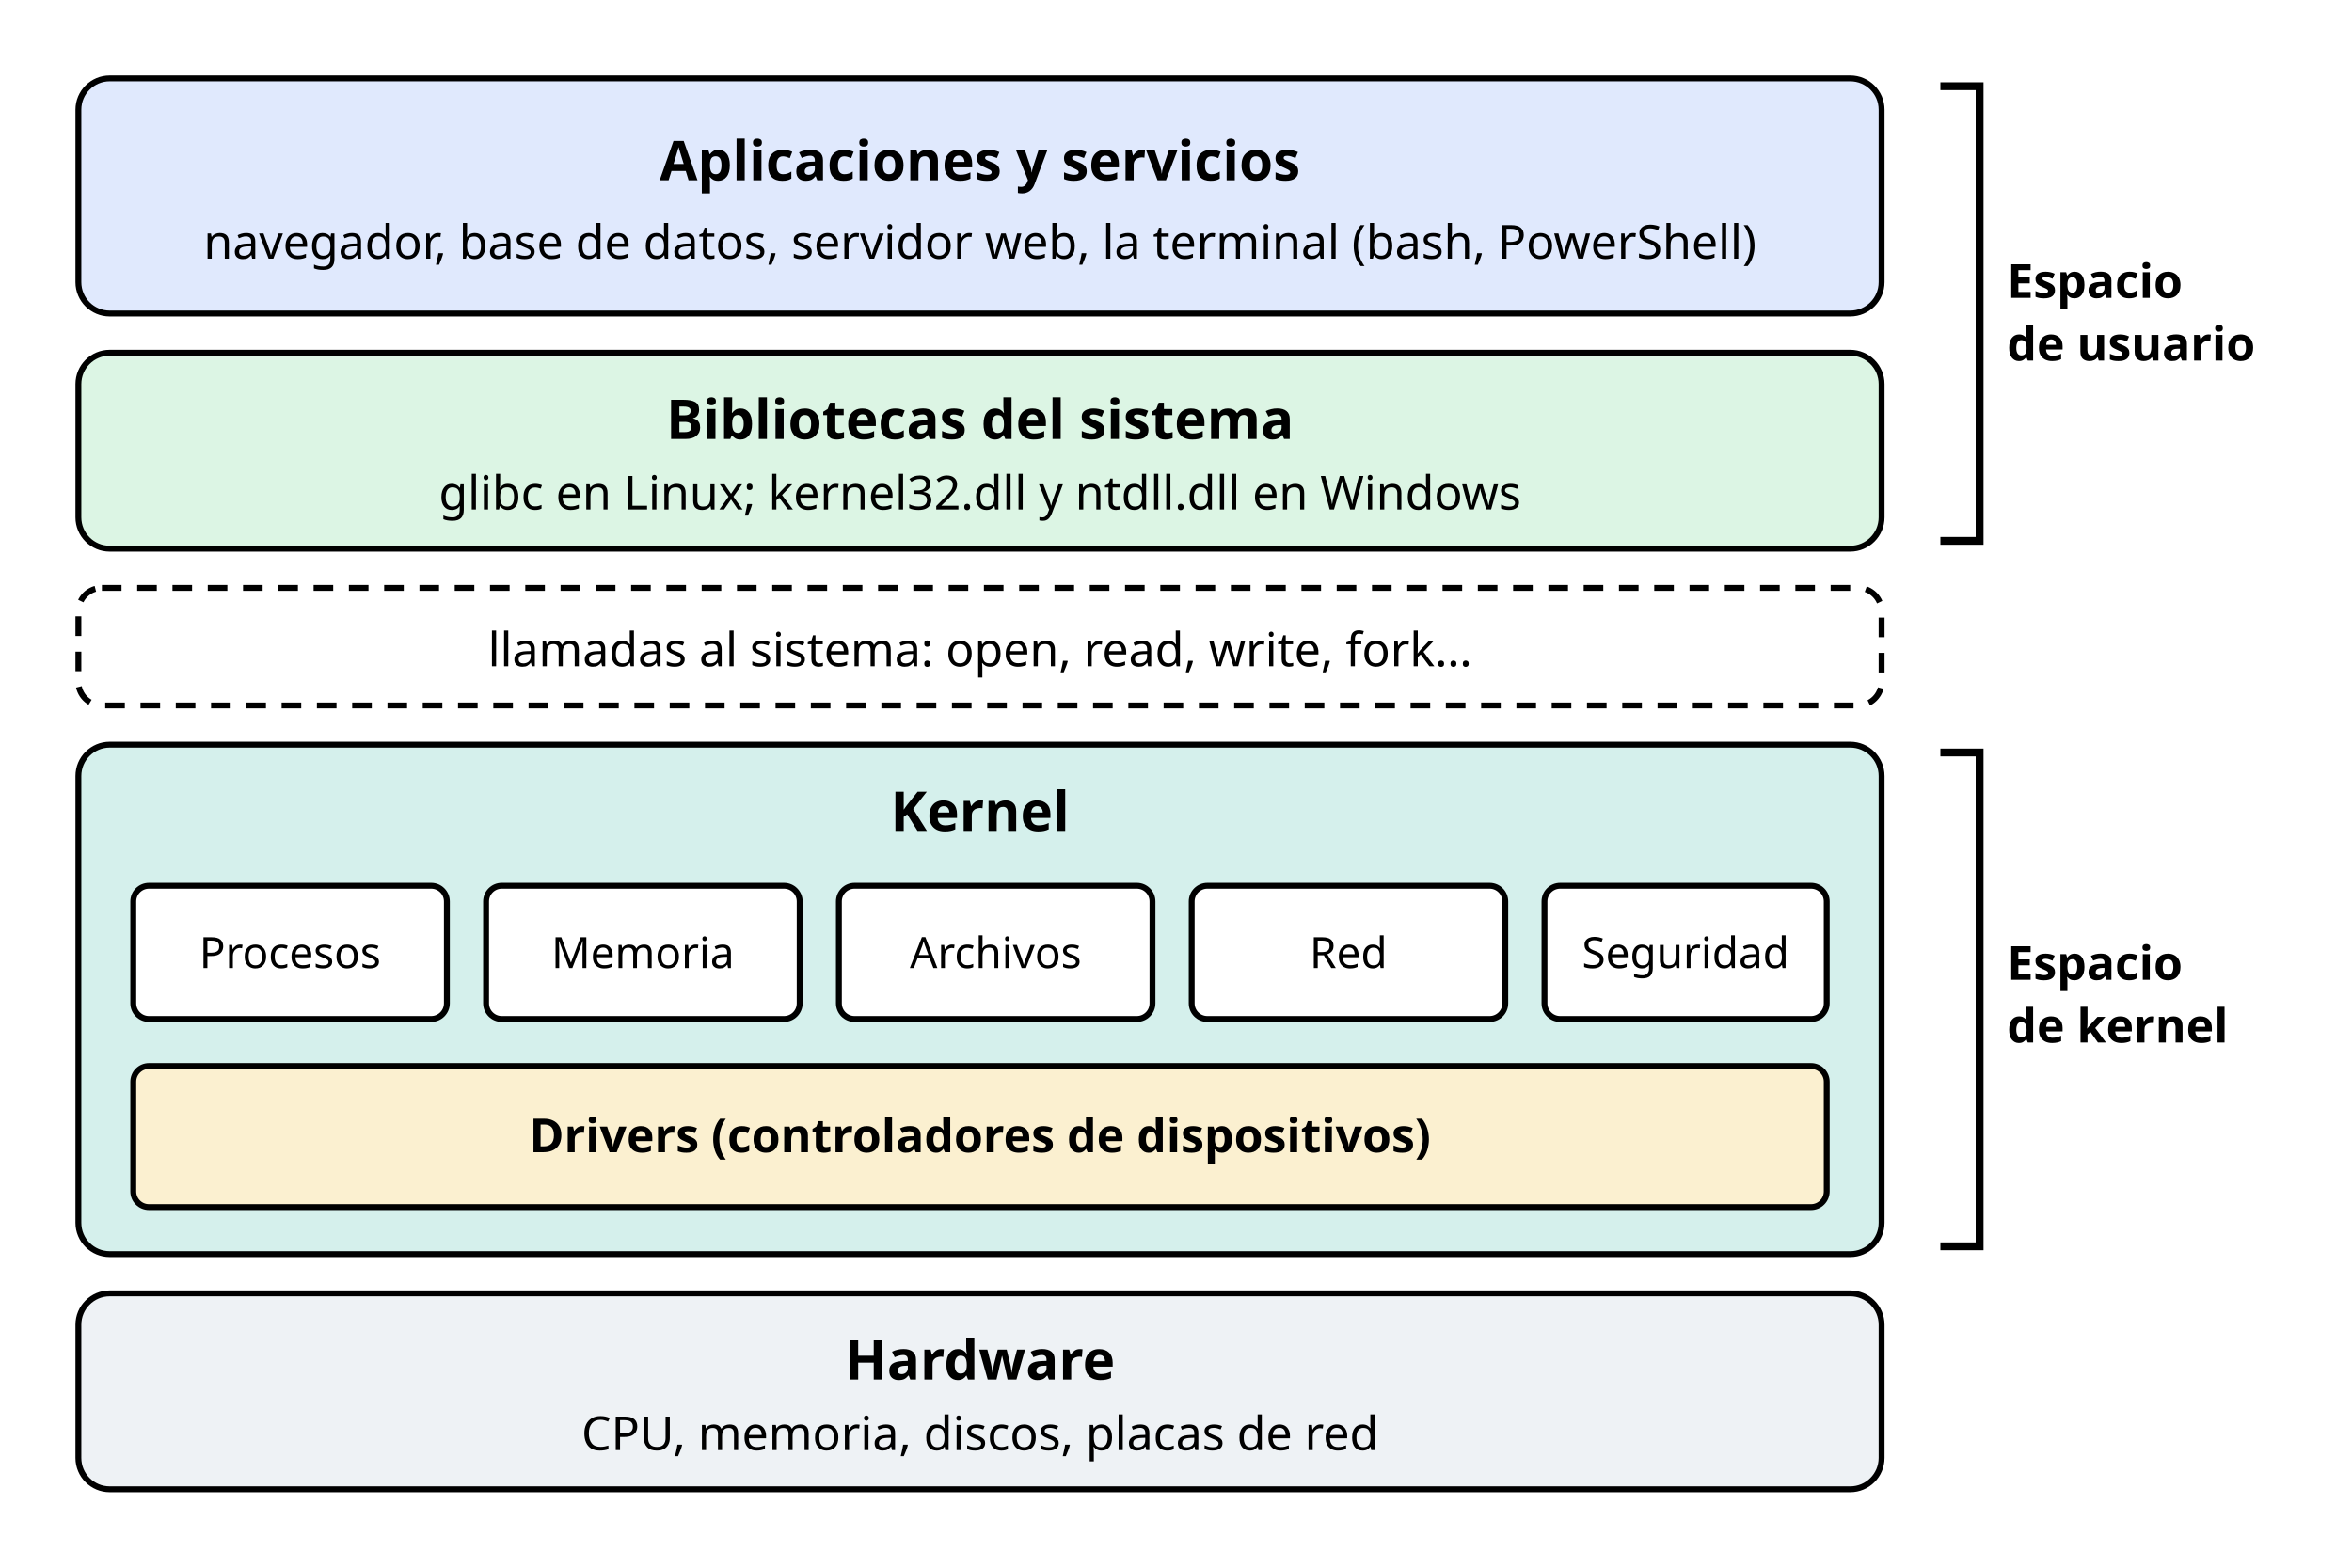
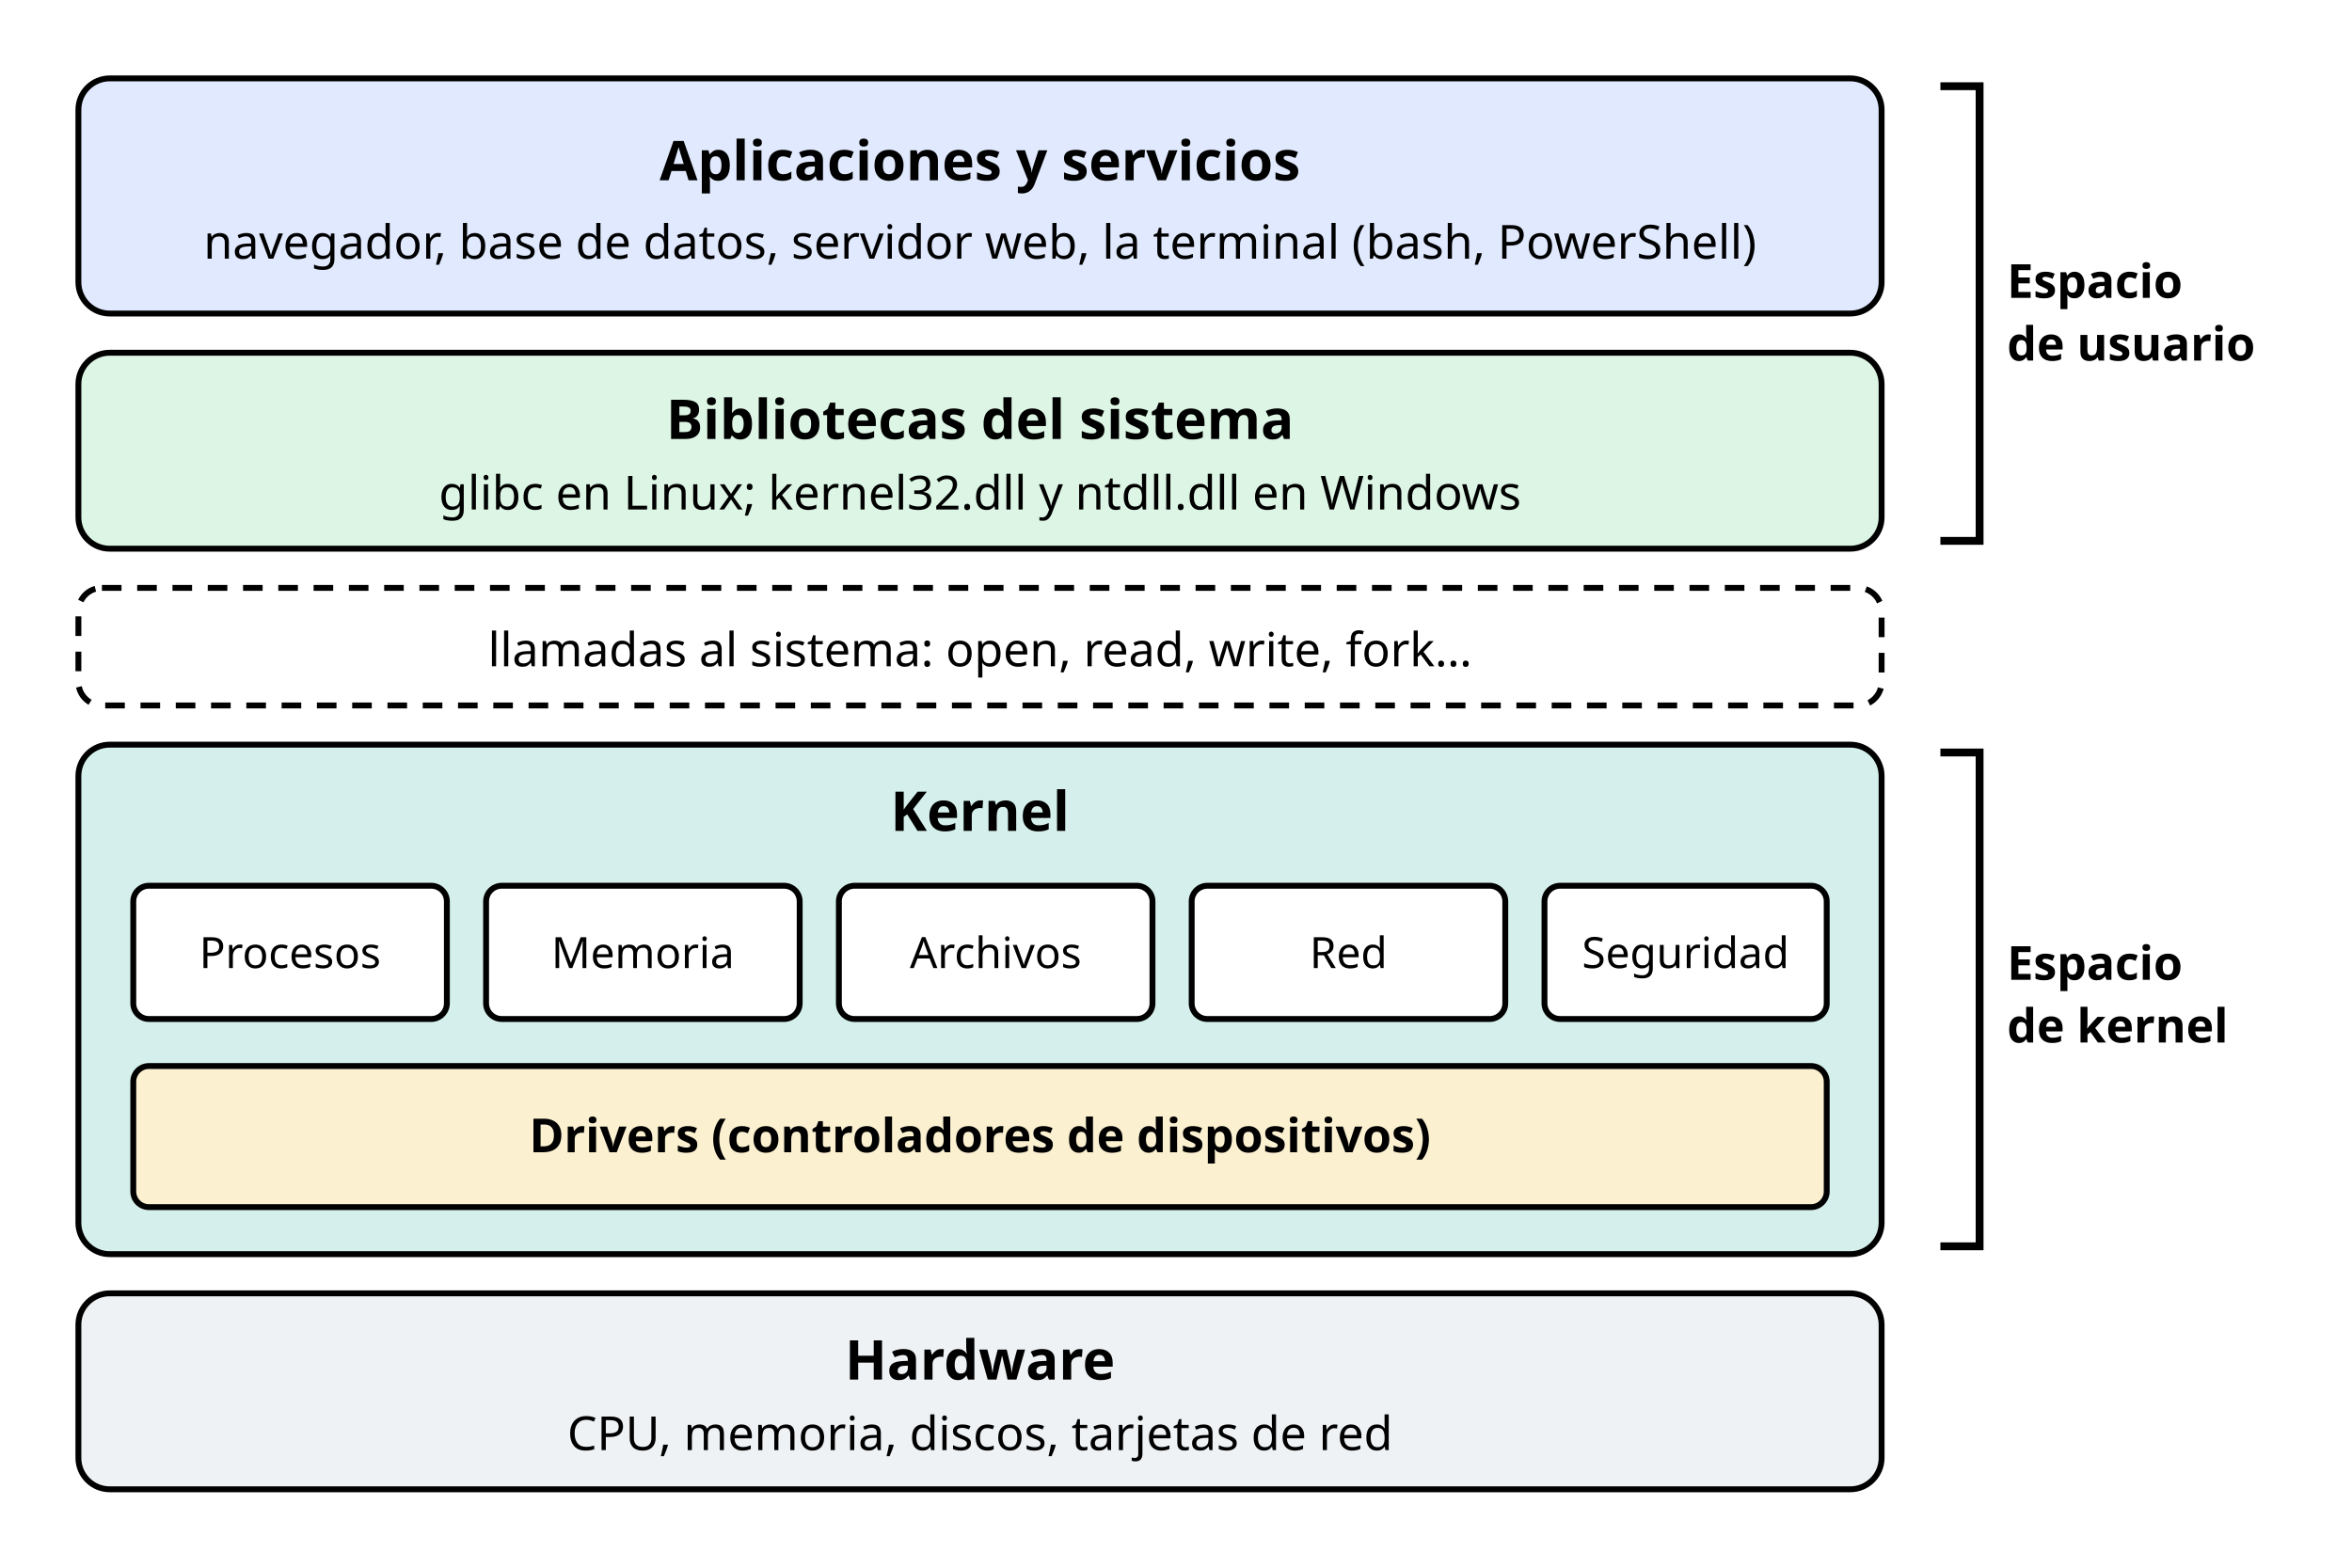
<svg xmlns="http://www.w3.org/2000/svg" viewBox="0 0 600 400" font-family="system-ui, sans-serif" font-size="12">
  <g stroke="currentColor" stroke-width="1.5">
    <rect x="20" y="20" width="460" height="60" rx="8" fill="var(--info-soft, #e0e9fd)" />
    <rect x="20" y="90" width="460" height="50" rx="8" fill="var(--ok-soft, #dcf5e4)" />
    <rect x="20" y="150" width="460" height="30" rx="6" fill="var(--surface, #fff)" stroke-dasharray="5 4" />
    <rect x="20" y="190" width="460" height="130" rx="8" fill="var(--accent-soft, #d5f0ec)" />
    <rect x="34" y="226" width="80" height="34" rx="4" fill="var(--surface, #fff)" />
    <rect x="124" y="226" width="80" height="34" rx="4" fill="var(--surface, #fff)" />
    <rect x="214" y="226" width="80" height="34" rx="4" fill="var(--surface, #fff)" />
    <rect x="304" y="226" width="80" height="34" rx="4" fill="var(--surface, #fff)" />
    <rect x="394" y="226" width="72" height="34" rx="4" fill="var(--surface, #fff)" />
    <rect x="34" y="272" width="432" height="36" rx="4" fill="var(--warn-soft, #fbf0d0)" />
    <rect x="20" y="330" width="460" height="50" rx="8" fill="var(--surface-2, #eef2f5)" />
  </g>
  <g fill="currentColor" text-anchor="middle">
    <text x="250" y="46" font-weight="700" font-size="14">Aplicaciones y servicios</text>
    <text x="250" y="66">navegador, base de datos, servidor web, la terminal (bash, PowerShell)</text>
    <text x="250" y="112" font-weight="700" font-size="14">Bibliotecas del sistema</text>
    <text x="250" y="130">glibc en Linux; kernel32.dll y ntdll.dll en Windows</text>
    <text x="250" y="170">llamadas al sistema: open, read, write, fork…</text>
    <text x="250" y="212" font-weight="700" font-size="14">Kernel</text>
    <text x="74" y="247" font-size="11">Procesos</text>
    <text x="164" y="247" font-size="11">Memoria</text>
    <text x="254" y="247" font-size="11">Archivos</text>
    <text x="344" y="247" font-size="11">Red</text>
    <text x="430" y="247" font-size="11">Seguridad</text>
    <text x="250" y="294" font-weight="600">Drivers (controladores de dispositivos)</text>
    <text x="250" y="352" font-weight="700" font-size="14">Hardware</text>
-     <text x="250" y="370">CPU, memoria, discos, placas de red</text>
+     <text x="250" y="370">CPU, memoria, discos, tarjetas de red</text>
  </g>
  <g stroke="currentColor" stroke-width="2" fill="none">
    <polyline points="495,22 505,22 505,138 495,138" />
    <polyline points="495,192 505,192 505,318 495,318" />
  </g>
  <g fill="currentColor" font-size="12" font-weight="600">
    <text x="512" y="76">Espacio</text>
    <text x="512" y="92">de usuario</text>
    <text x="512" y="250">Espacio</text>
    <text x="512" y="266">de kernel</text>
  </g>
</svg>
